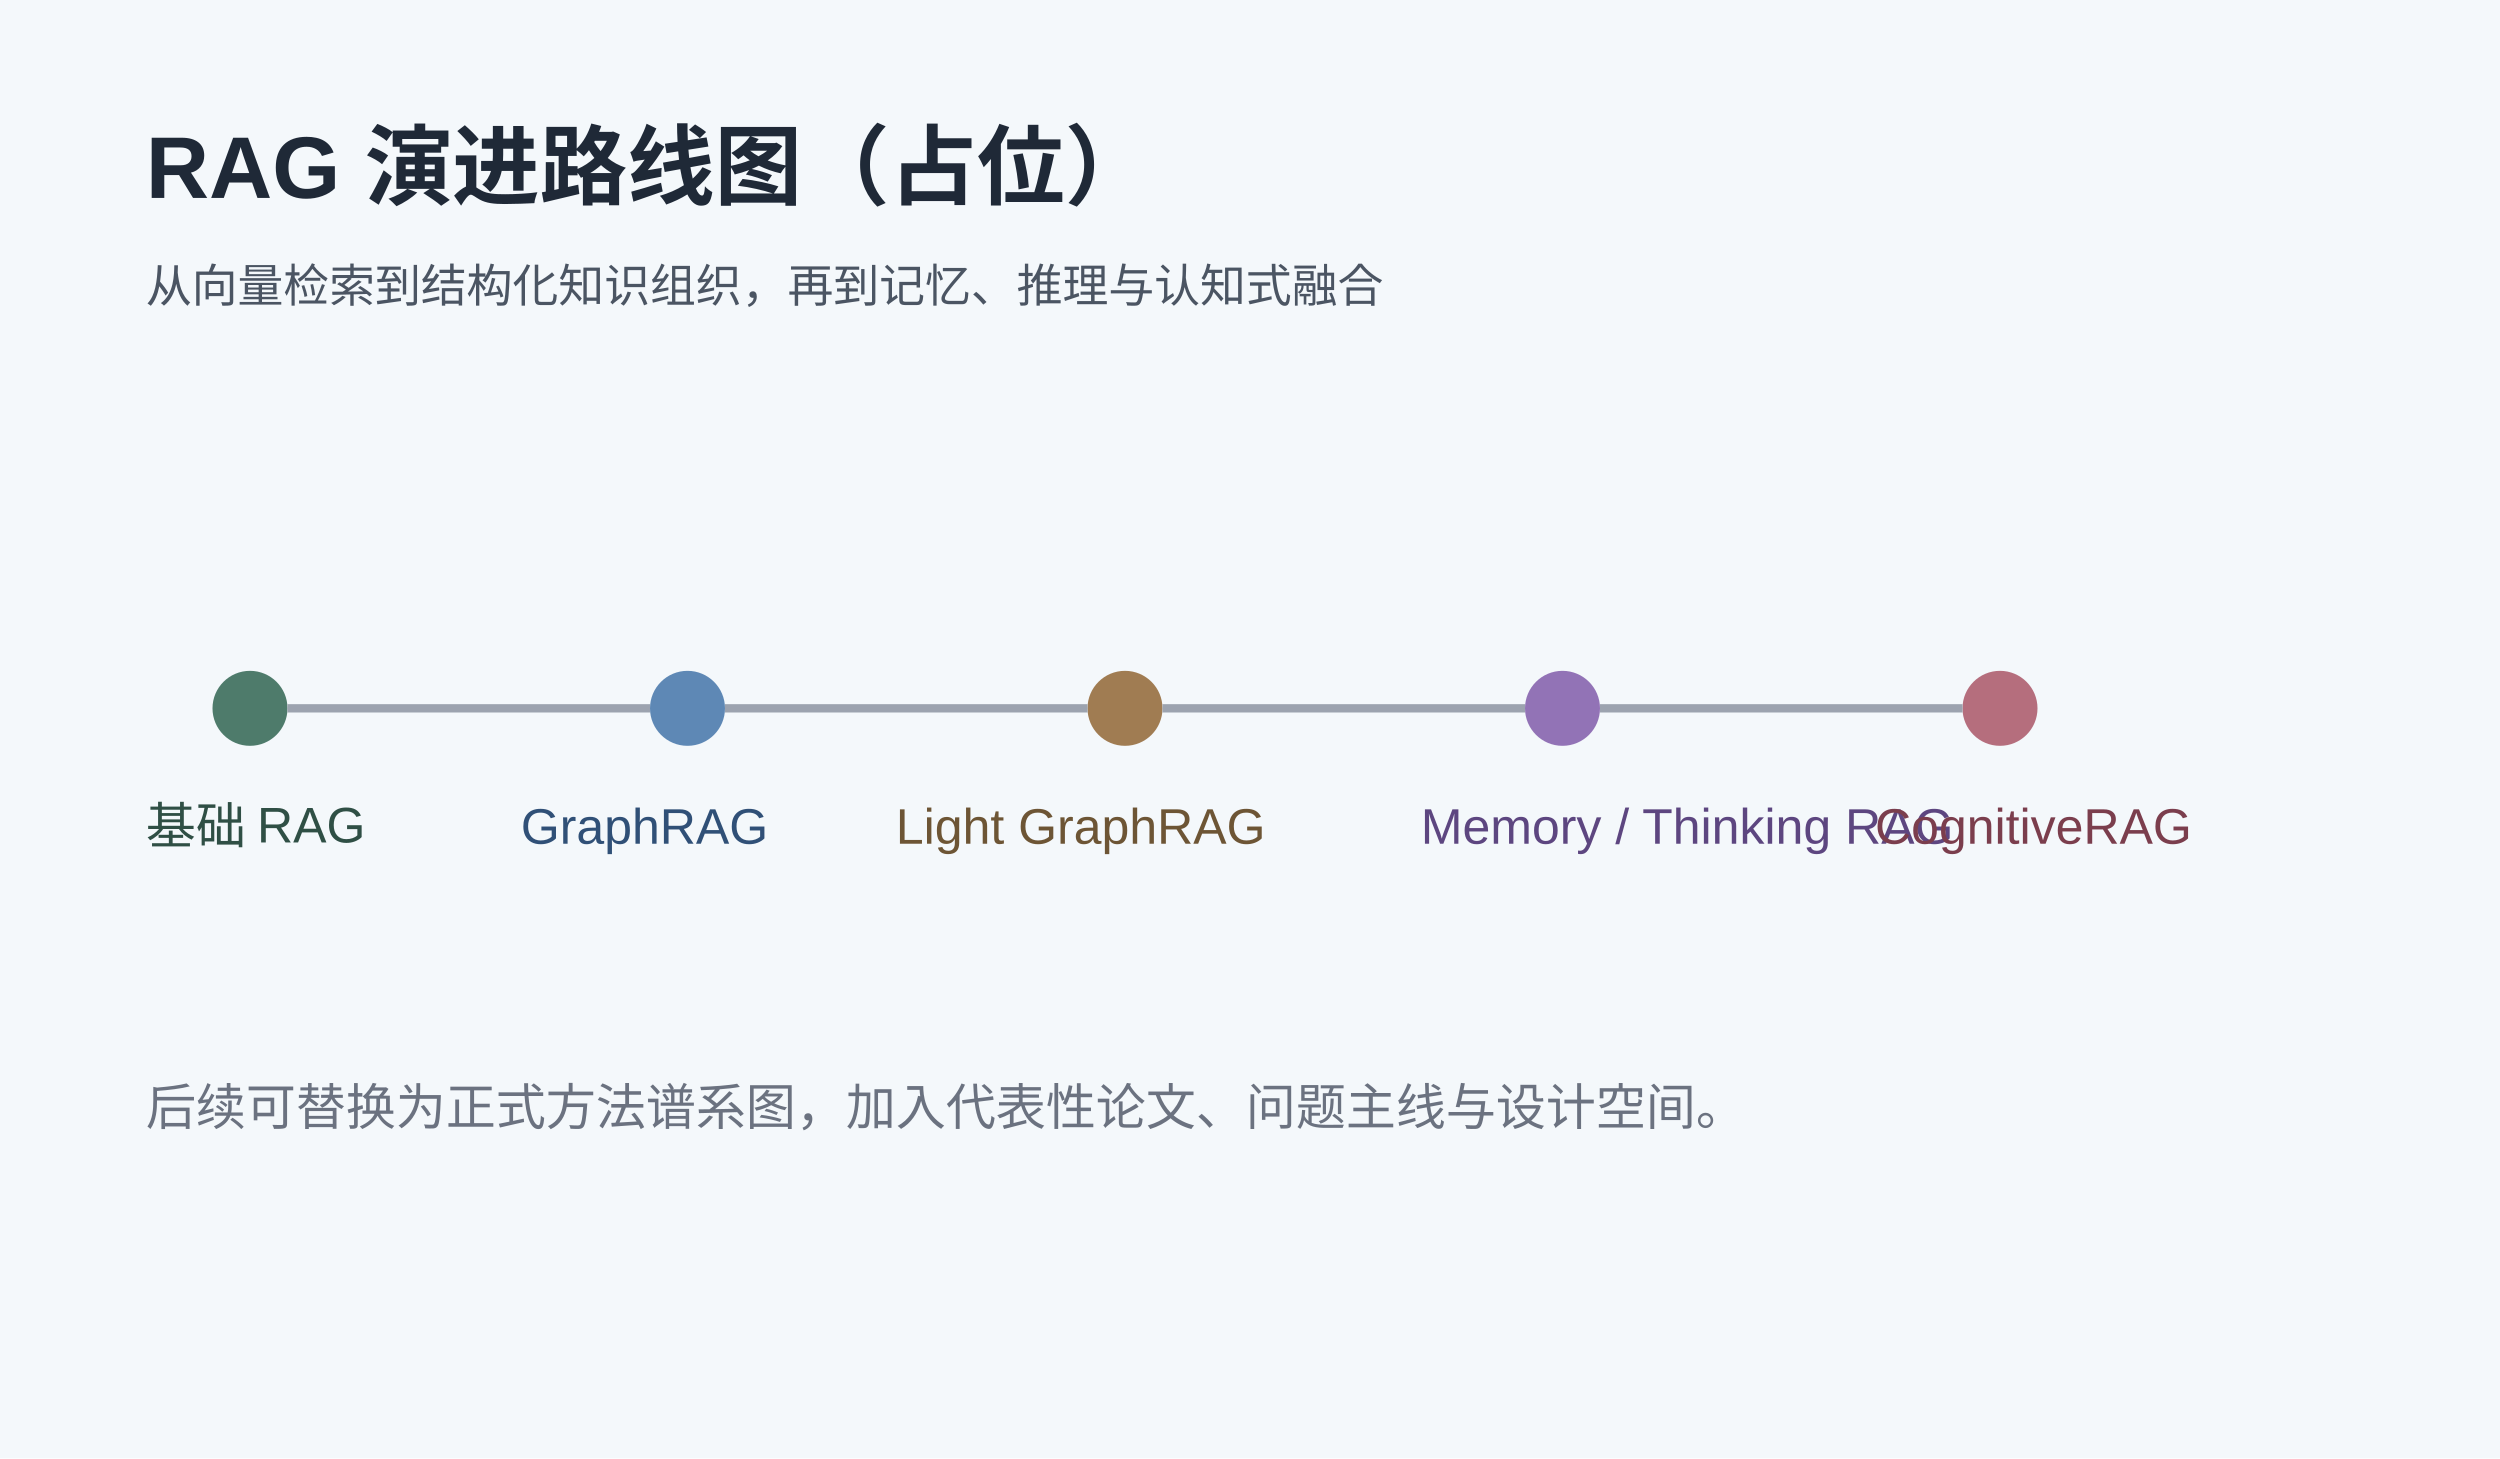
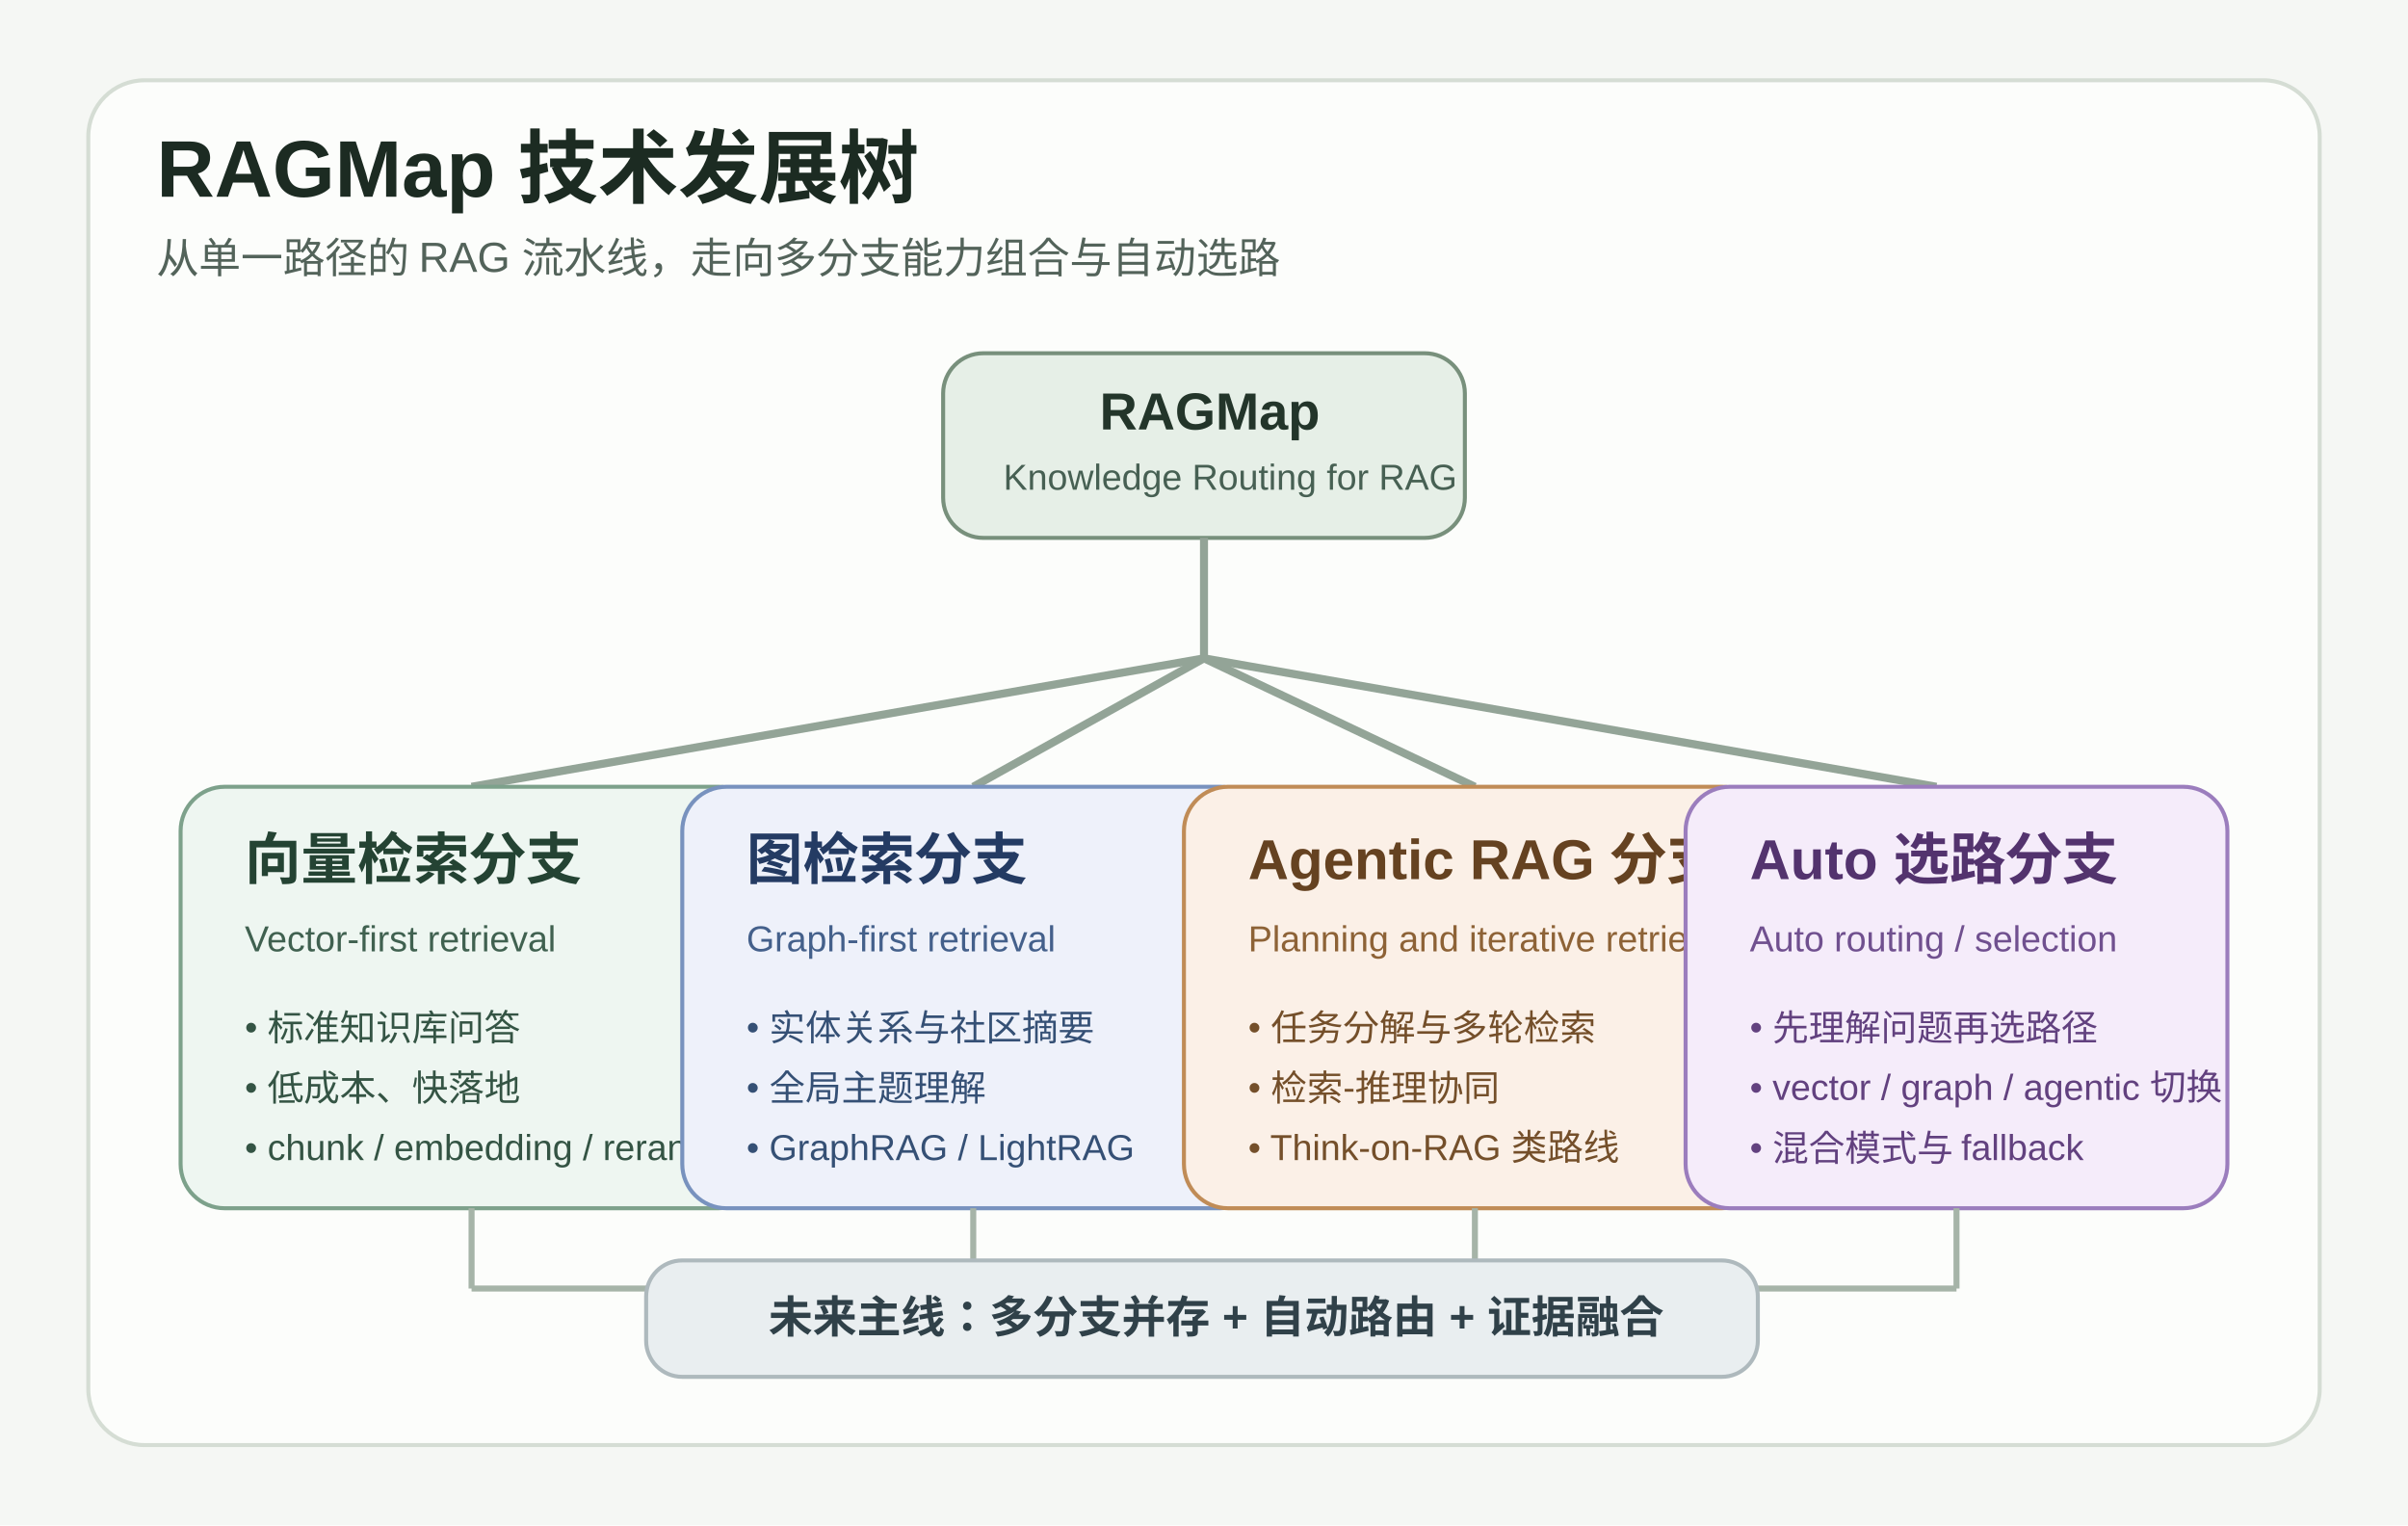
- <svg xmlns="http://www.w3.org/2000/svg" width="1200" height="700" viewBox="0 0 1200 700" fill="none">
-   <rect width="1200" height="700" fill="#F4F8FB" />
-   <text x="70" y="95" fill="#1F2937" font-size="42" font-family="Arial, sans-serif" font-weight="700">RAG 演进路线图（占位）</text>
-   <text x="70" y="145" fill="#4B5563" font-size="22" font-family="Arial, sans-serif">从向量检索到结构化知识组织，再到记忆、推理与认知式融合</text>
-   <circle cx="120" cy="340" r="18" fill="#4E7B6B" />
-   <circle cx="330" cy="340" r="18" fill="#5E88B5" />
-   <circle cx="540" cy="340" r="18" fill="#A07C52" />
-   <circle cx="750" cy="340" r="18" fill="#9273B6" />
-   <circle cx="960" cy="340" r="18" fill="#B56E7D" />
-   <line x1="138" y1="340" x2="312" y2="340" stroke="#9CA3AF" stroke-width="4" />
-   <line x1="348" y1="340" x2="522" y2="340" stroke="#9CA3AF" stroke-width="4" />
-   <line x1="558" y1="340" x2="732" y2="340" stroke="#9CA3AF" stroke-width="4" />
-   <line x1="768" y1="340" x2="942" y2="340" stroke="#9CA3AF" stroke-width="4" />
-   <text x="70" y="405" fill="#2F4F45" font-size="24" font-family="Arial, sans-serif">基础 RAG</text>
-   <text x="250" y="405" fill="#305077" font-size="24" font-family="Arial, sans-serif">GraphRAG</text>
-   <text x="430" y="405" fill="#6D5535" font-size="24" font-family="Arial, sans-serif">Light GraphRAG</text>
-   <text x="682" y="405" fill="#5D4680" font-size="24" font-family="Arial, sans-serif">Memory / Thinking RAG</text>
-   <text x="900" y="405" fill="#7B3E4D" font-size="24" font-family="Arial, sans-serif">CognitiveRAG</text>
-   <text x="70" y="540" fill="#6B7280" font-size="24" font-family="Arial, sans-serif">后续可替换为正式方法谱系图，加入代表性论文、问题主线与设计空间。</text>
+ <svg xmlns="http://www.w3.org/2000/svg" width="1200" height="760" viewBox="0 0 1200 760" fill="none">
+   <rect width="1200" height="760" fill="#F5F7F4" />
+   <rect x="44" y="40" width="1112" height="680" rx="28" fill="#FCFDFB" stroke="#D5DDD4" stroke-width="2" />
+   <text x="78" y="98" fill="#1C2B22" font-size="40" font-family="Arial, sans-serif" font-weight="700">RAGMap 技术发展树</text>
+   <text x="78" y="136" fill="#53635A" font-size="21" font-family="Arial, sans-serif">从单一路径的 RAG 流水线，走向多分支能力组合与自动选路</text>
+   <rect x="470" y="176" width="260" height="92" rx="20" fill="#E6EFE7" stroke="#78907C" stroke-width="2" />
+   <text x="548" y="214" fill="#23352A" font-size="26" font-family="Arial, sans-serif" font-weight="700">RAGMap</text>
+   <text x="500" y="244" fill="#476053" font-size="18" font-family="Arial, sans-serif">Knowledge Routing for RAG</text>
+   <line x1="600" y1="268" x2="600" y2="328" stroke="#93A497" stroke-width="4" />
+   <line x1="600" y1="328" x2="235" y2="392" stroke="#93A497" stroke-width="4" />
+   <line x1="600" y1="328" x2="485" y2="392" stroke="#93A497" stroke-width="4" />
+   <line x1="600" y1="328" x2="735" y2="392" stroke="#93A497" stroke-width="4" />
+   <line x1="600" y1="328" x2="965" y2="392" stroke="#93A497" stroke-width="4" />
+   <rect x="90" y="392" width="290" height="210" rx="22" fill="#EEF6F1" stroke="#7DA18B" stroke-width="2" />
+   <text x="122" y="438" fill="#244333" font-size="28" font-family="Arial, sans-serif" font-weight="700">向量检索分支</text>
+   <text x="122" y="474" fill="#406150" font-size="18" font-family="Arial, sans-serif">Vector-first retrieval</text>
+   <text x="122" y="518" fill="#345444" font-size="18" font-family="Arial, sans-serif">• 标准知识库问答</text>
+   <text x="122" y="548" fill="#345444" font-size="18" font-family="Arial, sans-serif">• 低成本、快落地</text>
+   <text x="122" y="578" fill="#345444" font-size="18" font-family="Arial, sans-serif">• chunk / embedding / rerank</text>
+   <rect x="340" y="392" width="290" height="210" rx="22" fill="#EEF1FA" stroke="#7892BE" stroke-width="2" />
+   <text x="372" y="438" fill="#243B63" font-size="28" font-family="Arial, sans-serif" font-weight="700">图检索分支</text>
+   <text x="372" y="474" fill="#44608B" font-size="18" font-family="Arial, sans-serif">Graph-first retrieval</text>
+   <text x="372" y="518" fill="#355075" font-size="18" font-family="Arial, sans-serif">• 实体关系与社区摘要</text>
+   <text x="372" y="548" fill="#355075" font-size="18" font-family="Arial, sans-serif">• 全局主题理解</text>
+   <text x="372" y="578" fill="#355075" font-size="18" font-family="Arial, sans-serif">• GraphRAG / LightRAG</text>
+   <rect x="590" y="392" width="290" height="210" rx="22" fill="#FBF0E7" stroke="#C08C57" stroke-width="2" />
+   <text x="622" y="438" fill="#654221" font-size="28" font-family="Arial, sans-serif" font-weight="700">Agentic RAG 分支</text>
+   <text x="622" y="474" fill="#8D6236" font-size="18" font-family="Arial, sans-serif">Planning and iterative retrieval</text>
+   <text x="622" y="518" fill="#744F2A" font-size="18" font-family="Arial, sans-serif">• 任务分解与多轮检索</text>
+   <text x="622" y="548" fill="#744F2A" font-size="18" font-family="Arial, sans-serif">• 检索-推理协同</text>
+   <text x="622" y="578" fill="#744F2A" font-size="18" font-family="Arial, sans-serif">• Think-on-RAG 类路线</text>
+   <rect x="840" y="392" width="270" height="210" rx="22" fill="#F5ECFA" stroke="#9B7DBD" stroke-width="2" />
+   <text x="872" y="438" fill="#53336E" font-size="28" font-family="Arial, sans-serif" font-weight="700">Auto 选路分支</text>
+   <text x="872" y="474" fill="#70508F" font-size="18" font-family="Arial, sans-serif">Auto routing / selection</text>
+   <text x="872" y="518" fill="#62417F" font-size="18" font-family="Arial, sans-serif">• 先理解问题再选路径</text>
+   <text x="872" y="548" fill="#62417F" font-size="18" font-family="Arial, sans-serif">• vector / graph / agentic 切换</text>
+   <text x="872" y="578" fill="#62417F" font-size="18" font-family="Arial, sans-serif">• 混合模式与 fallback</text>
+   <line x1="235" y1="602" x2="235" y2="642" stroke="#A6B4A8" stroke-width="3" />
+   <line x1="485" y1="602" x2="485" y2="642" stroke="#A6B4A8" stroke-width="3" />
+   <line x1="735" y1="602" x2="735" y2="642" stroke="#A6B4A8" stroke-width="3" />
+   <line x1="975" y1="602" x2="975" y2="642" stroke="#A6B4A8" stroke-width="3" />
+   <line x1="235" y1="642" x2="975" y2="642" stroke="#A6B4A8" stroke-width="3" />
+   <rect x="322" y="628" width="554" height="58" rx="18" fill="#E9EEF0" stroke="#AEB9BD" stroke-width="2" />
+   <text x="383" y="664" fill="#304149" font-size="22" font-family="Arial, sans-serif" font-weight="700">未来主线：多分支并存 + 自动路由 + 证据融合</text>
</svg>
